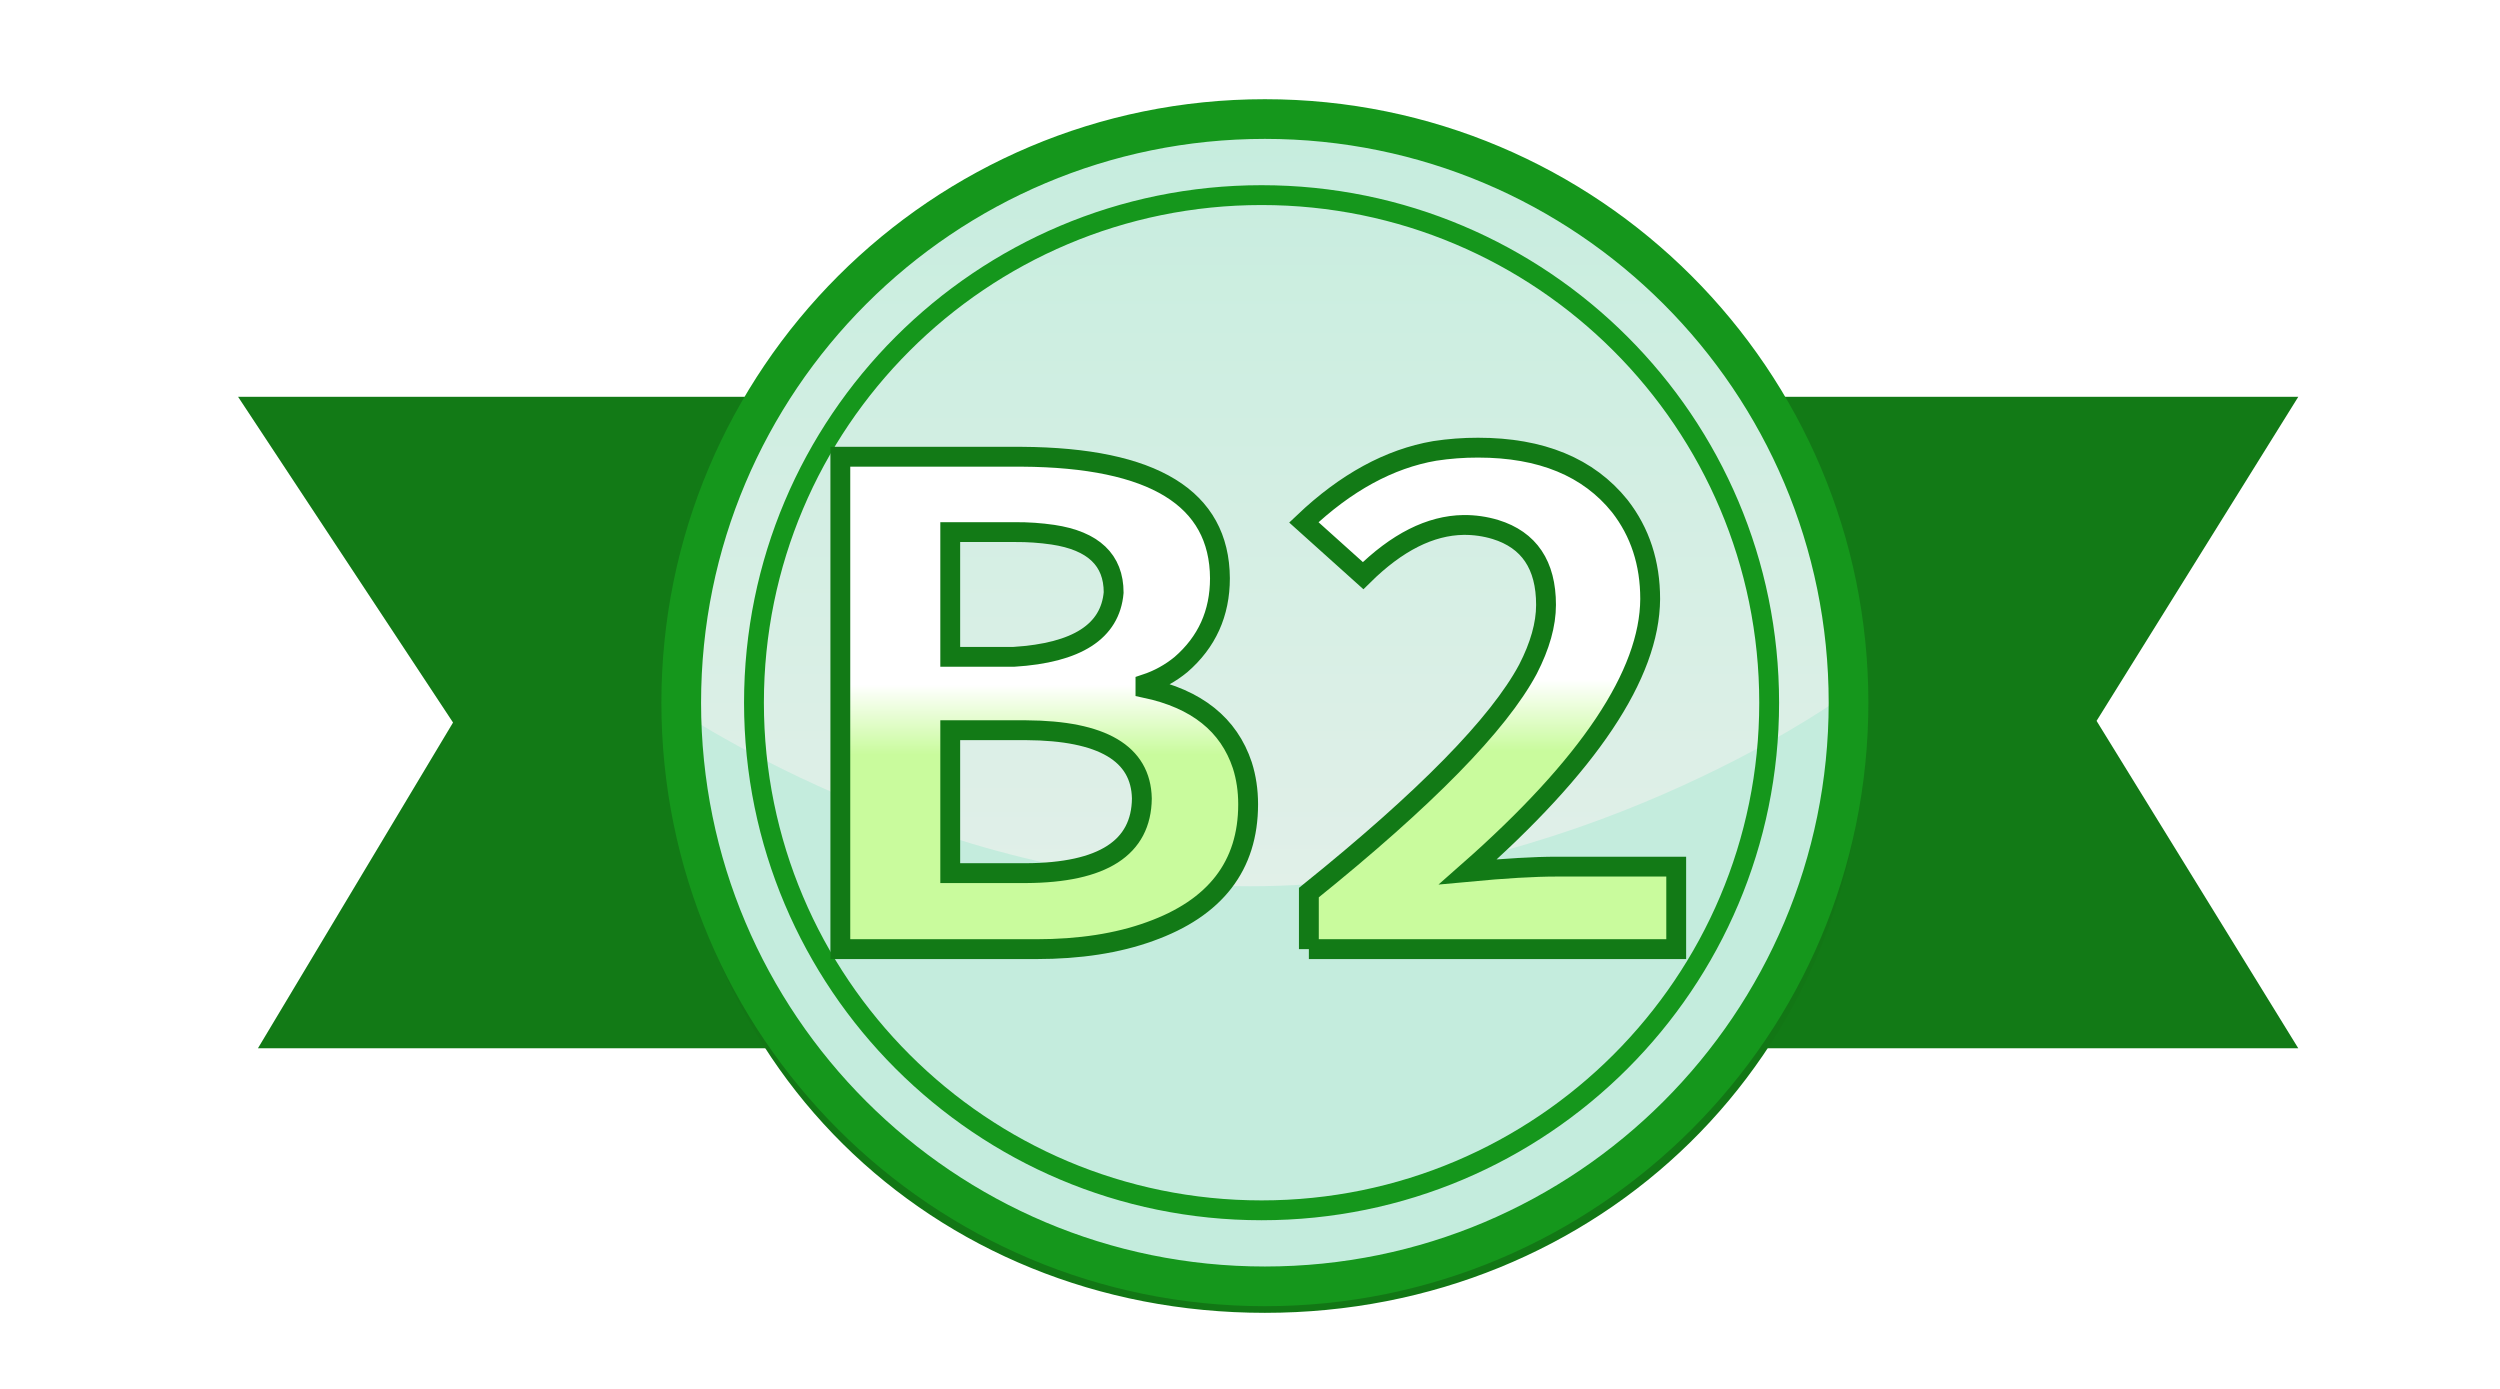
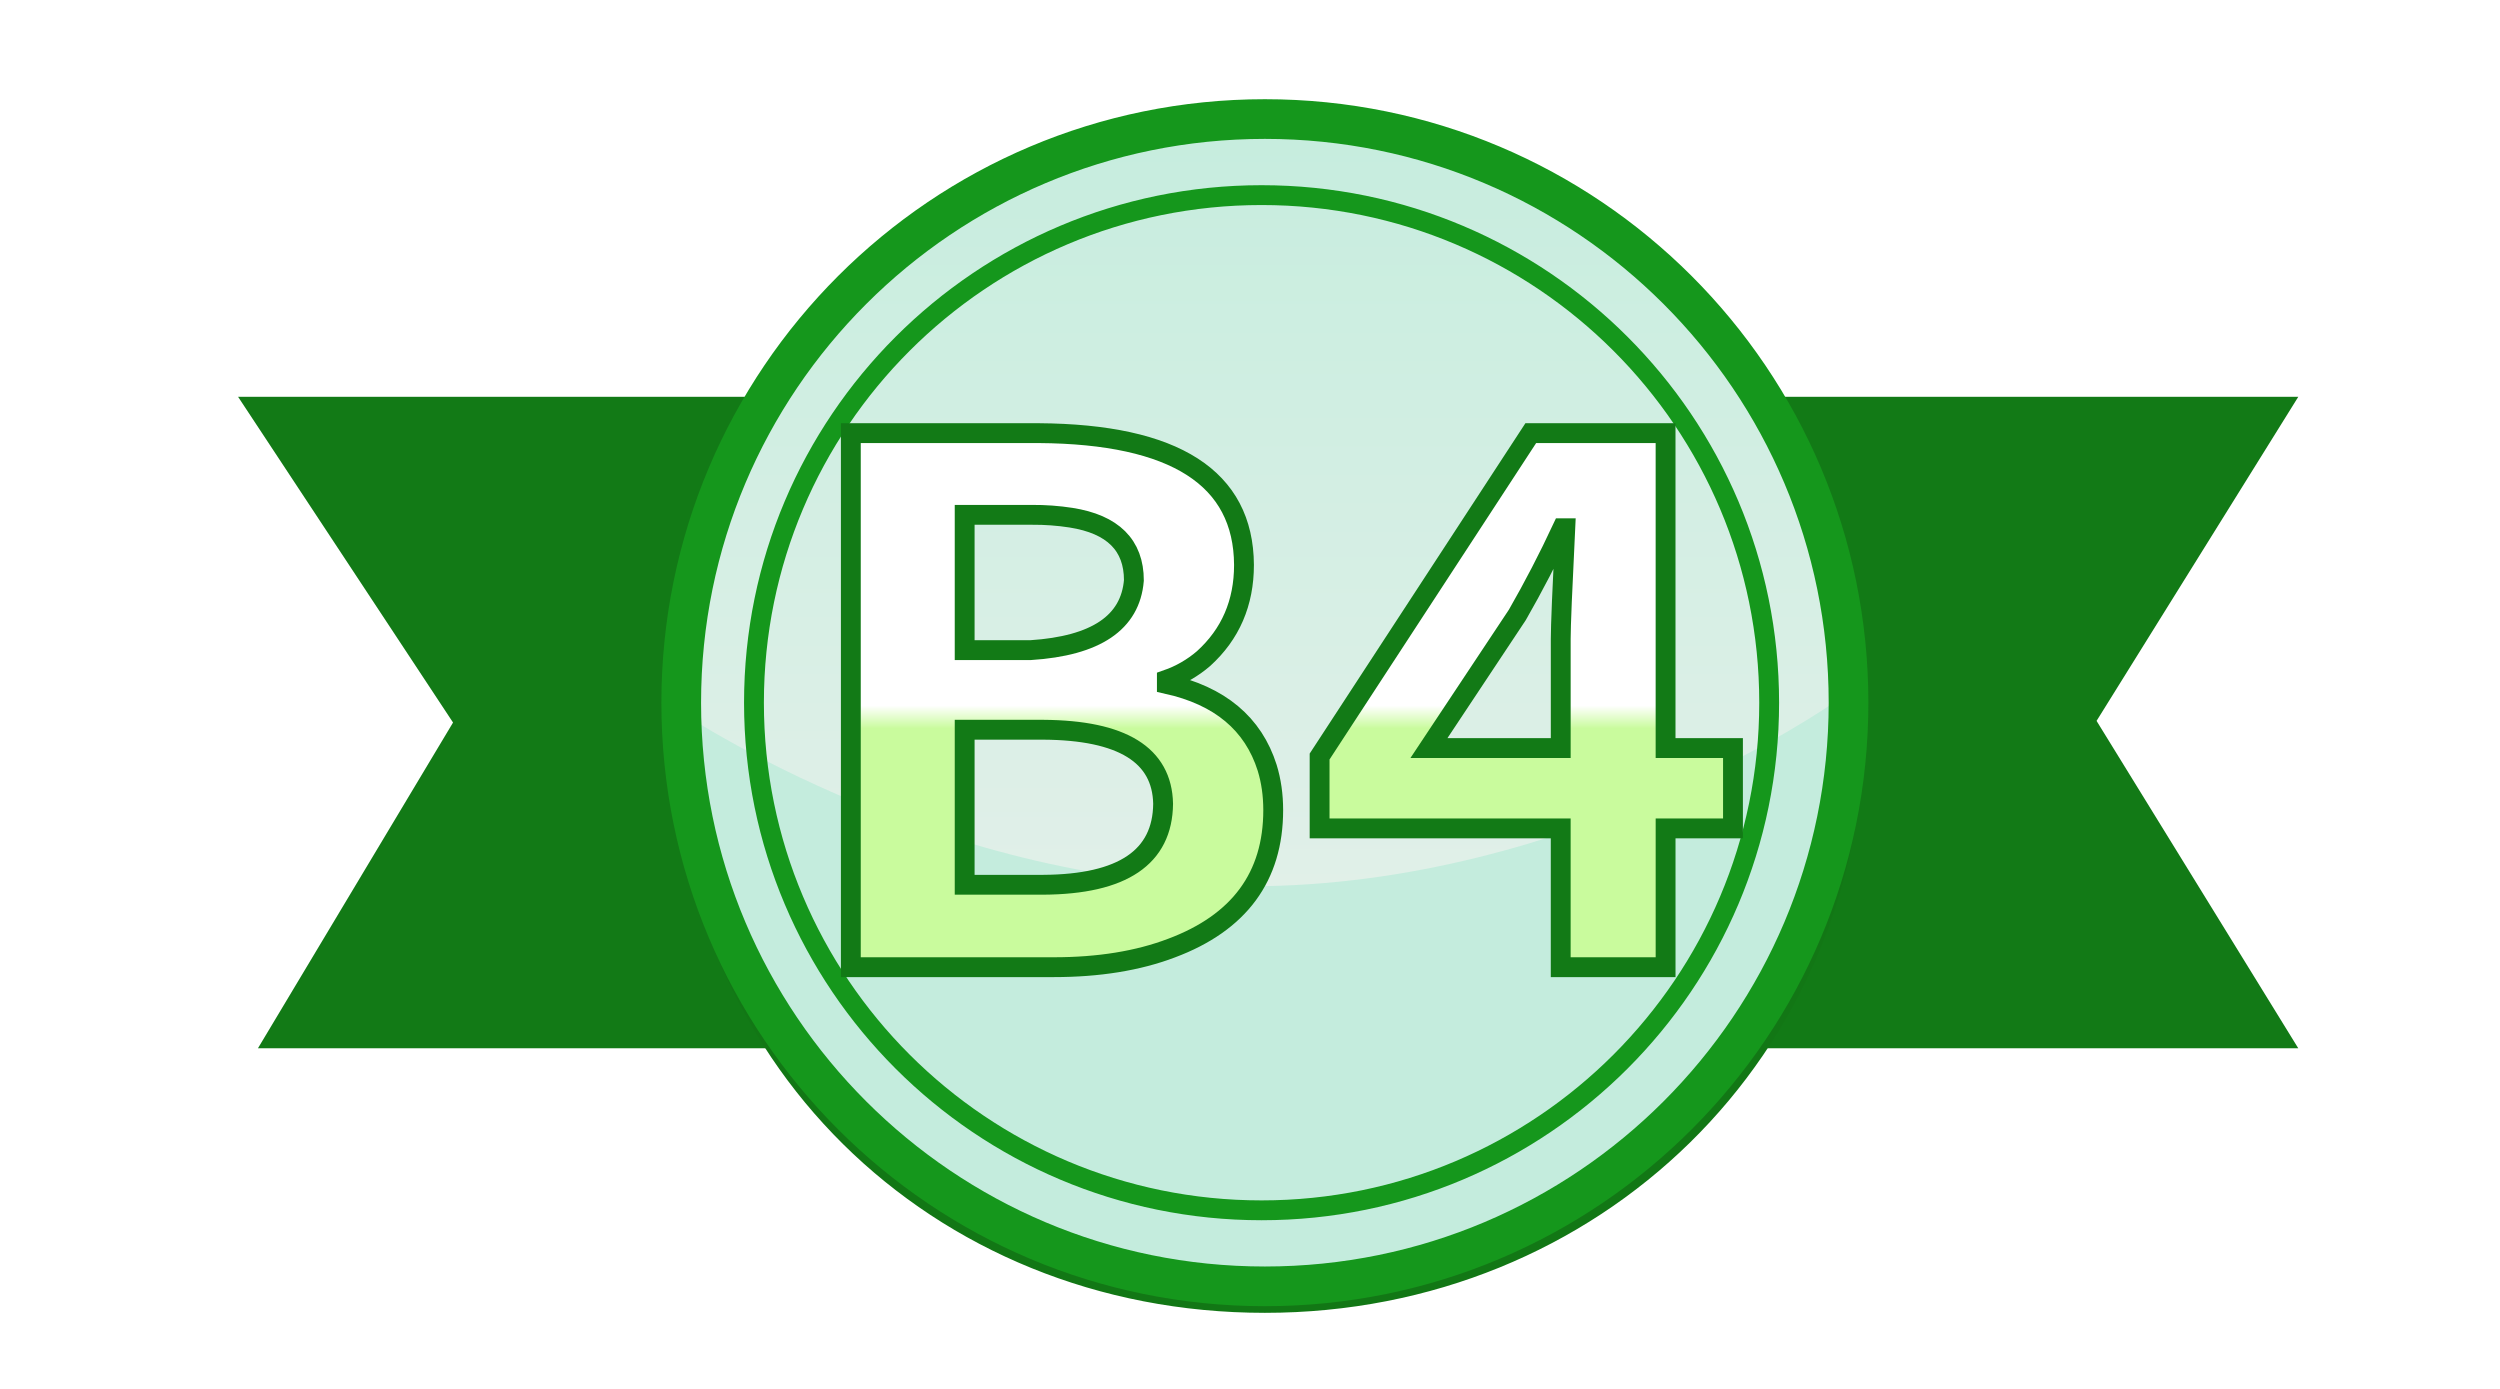
<svg xmlns="http://www.w3.org/2000/svg" width="126" height="70" xml:space="preserve">
  <path fill="#127A16" d="M12 20h103.833l-10.166 16.333 10.166 16.5H13l9.833-16.417z" />
  <linearGradient id="a" gradientUnits="userSpaceOnUse" x1="63.417" y1="6" x2="63.417" y2="64.834">
    <stop offset="0" style="stop-color:#c6edde" />
    <stop offset="1" style="stop-color:#eff1ee" />
  </linearGradient>
  <circle fill="url(#a)" cx="63.417" cy="35.416" r="29.417" />
  <path fill="#C4ECDD" d="M92.416 35.417c0 16.246-13.17 29.416-29.416 29.416s-29.417-13.17-29.417-29.416c0 0 13.171 9.25 29.417 9.25s29.416-9.25 29.416-9.25z" />
  <g fill="none" stroke-miterlimit="10">
    <path stroke="#127715" d="M93.488 36.248c0 16.706-13.172 29.419-29.738 29.419-16.565 0-29.396-12.545-29.396-29.251C34.354 19.71 46.928 6 63.493 6 80.06 6 93.488 19.542 93.488 36.248z" />
    <circle stroke="#15971C" stroke-width="2" cx="63.75" cy="35.416" r="29.416" />
    <circle stroke="#15971C" cx="63.583" cy="35.417" r="25.583" />
  </g>
  <g>
-     <linearGradient id="b" gradientUnits="userSpaceOnUse" x1="52.63" y1="23.02" x2="52.63" y2="47.837">
-       <stop offset=".463" style="stop-color:#fff" />
-       <stop offset=".605" style="stop-color:#c9fb9d" />
+     <linearGradient id="b" gradientUnits="userSpaceOnUse" x1="53.525" y1="21.83" x2="53.525" y2="48.747">
+       <stop offset=".51" style="stop-color:#fff" />
+       <stop offset=".553" style="stop-color:#c9fb9d" />
    </linearGradient>
-     <path fill="url(#b)" stroke="#127A16" stroke-miterlimit="10" d="M42.353 47.837V23.02H51.5c6.632.044 9.961 2.084 9.985 6.123 0 1.768-.656 3.219-1.968 4.354a5.552 5.552 0 0 1-1.786.982v.196c2.575.546 4.203 1.844 4.883 3.897.194.61.292 1.266.292 1.964 0 3.099-1.653 5.238-4.957 6.417-1.628.589-3.535.884-5.722.884h-9.874zm5.539-14.733h3.207c3.183-.197 4.859-1.277 5.029-3.241 0-1.637-1.02-2.608-3.061-2.914a12.526 12.526 0 0 0-1.895-.131h-3.28v6.286zm0 10.902h3.827c3.863-.021 5.806-1.276 5.831-3.765-.049-2.27-1.992-3.416-5.831-3.438h-3.827v7.203z" />
-     <linearGradient id="c" gradientUnits="userSpaceOnUse" x1="75.097" y1="22.562" x2="75.097" y2="47.837">
-       <stop offset=".463" style="stop-color:#fff" />
-       <stop offset=".605" style="stop-color:#c9fb9d" />
+     <path fill="url(#b)" stroke="#127A16" d="M42.882 48.746V21.83h9.473c6.869.048 10.316 2.261 10.342 6.64 0 1.917-.68 3.492-2.038 4.723a5.69 5.69 0 0 1-1.849 1.065v.213c2.667.592 4.353 2 5.056 4.226.203.662.304 1.373.304 2.131 0 3.361-1.712 5.681-5.133 6.959-1.687.64-3.662.959-5.926.959H42.882zm5.737-15.979h3.321c3.296-.213 5.032-1.385 5.208-3.516 0-1.775-1.058-2.828-3.17-3.16a12.202 12.202 0 0 0-1.962-.143h-3.397v6.819zm0 11.825h3.962c4.001-.023 6.014-1.386 6.04-4.084-.051-2.462-2.064-3.704-6.04-3.729h-3.962v7.813z" />
+     <linearGradient id="c" gradientUnits="userSpaceOnUse" x1="76.925" y1="21.83" x2="76.925" y2="48.747">
+       <stop offset=".51" style="stop-color:#fff" />
+       <stop offset=".553" style="stop-color:#c9fb9d" />
    </linearGradient>
-     <path fill="url(#c)" stroke="#127A16" stroke-miterlimit="10" d="M65.967 47.837v-2.849c5.881-4.736 9.561-8.49 11.043-11.262.607-1.179.91-2.259.91-3.241 0-2.008-.85-3.274-2.551-3.798a5.35 5.35 0 0 0-1.604-.229c-1.676.022-3.365.873-5.064 2.554l-2.988-2.685c2.113-2.008 4.313-3.208 6.596-3.601a14.3 14.3 0 0 1 2.188-.164c3.182 0 5.563.982 7.141 2.946 1.021 1.31 1.531 2.871 1.531 4.682-.025 3.798-3.086 8.382-9.184 13.75 1.846-.174 3.34-.262 4.482-.262h6.014v4.158H65.967z" />
+     <path fill="url(#c)" stroke="#127A16" d="M87.342 37.702v4.049h-3.396v6.995H78.66v-6.995H66.508v-3.622L77.151 21.83h6.794v15.872h3.397zm-15.323 0h6.642v-5.504c0-.639.077-2.497.228-5.575h-.15a58.304 58.304 0 0 1-2.265 4.368l-4.455 6.711z" />
  </g>
</svg>
